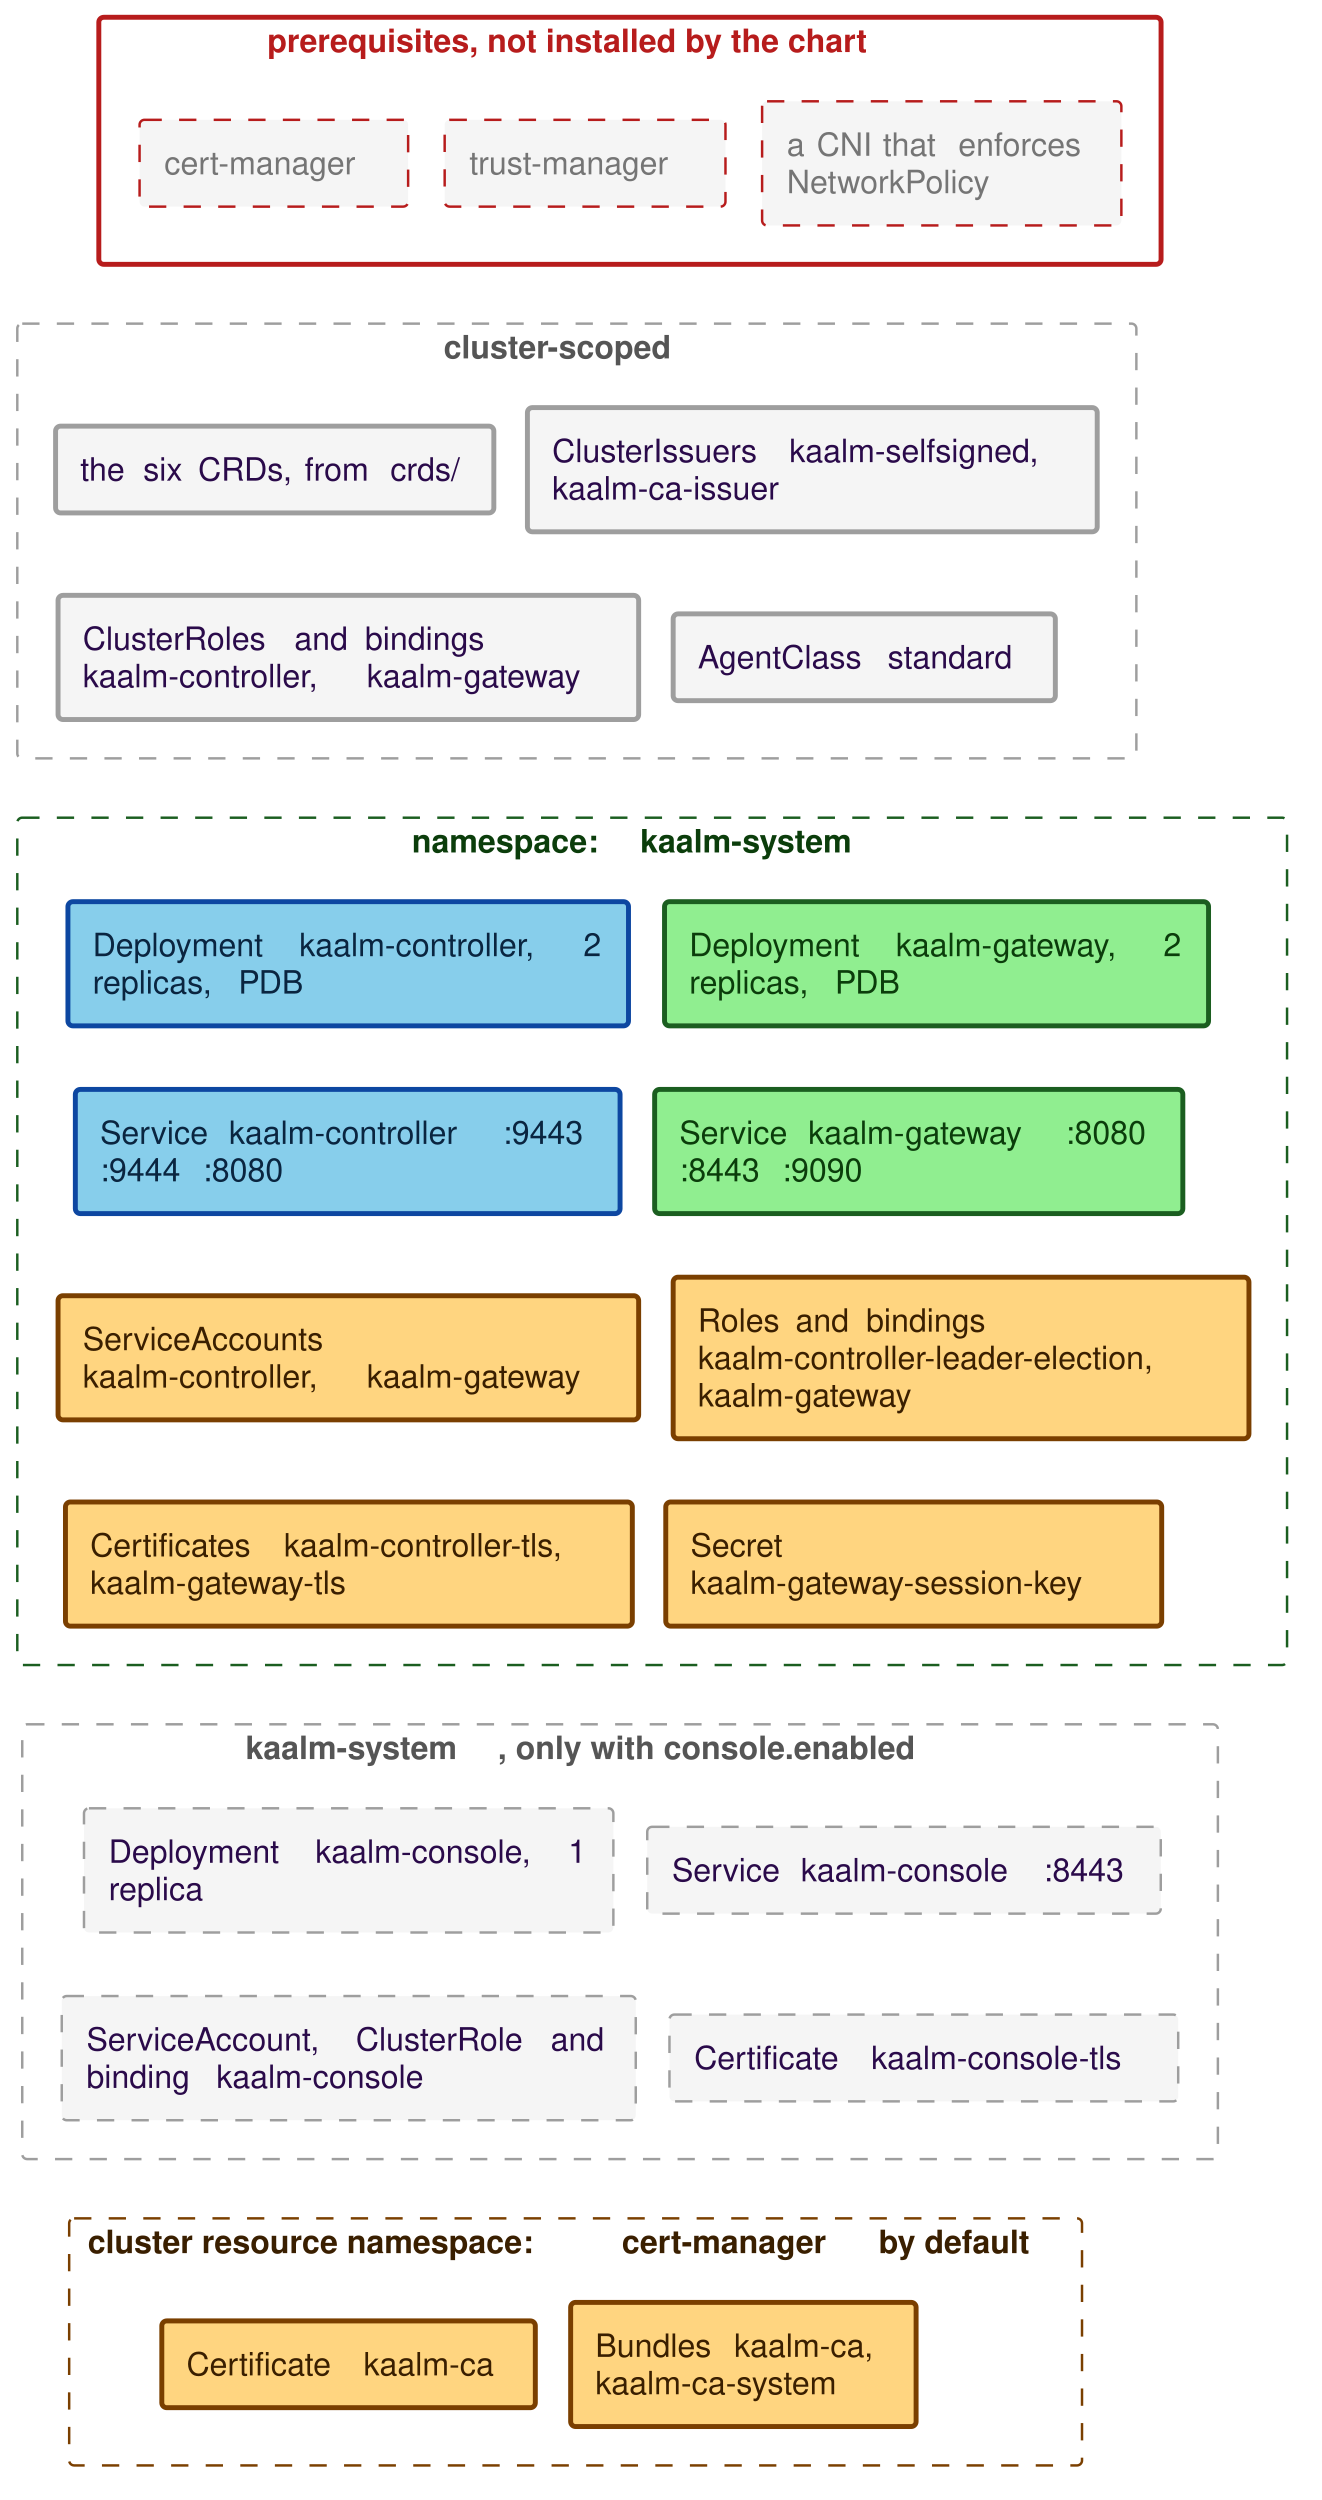
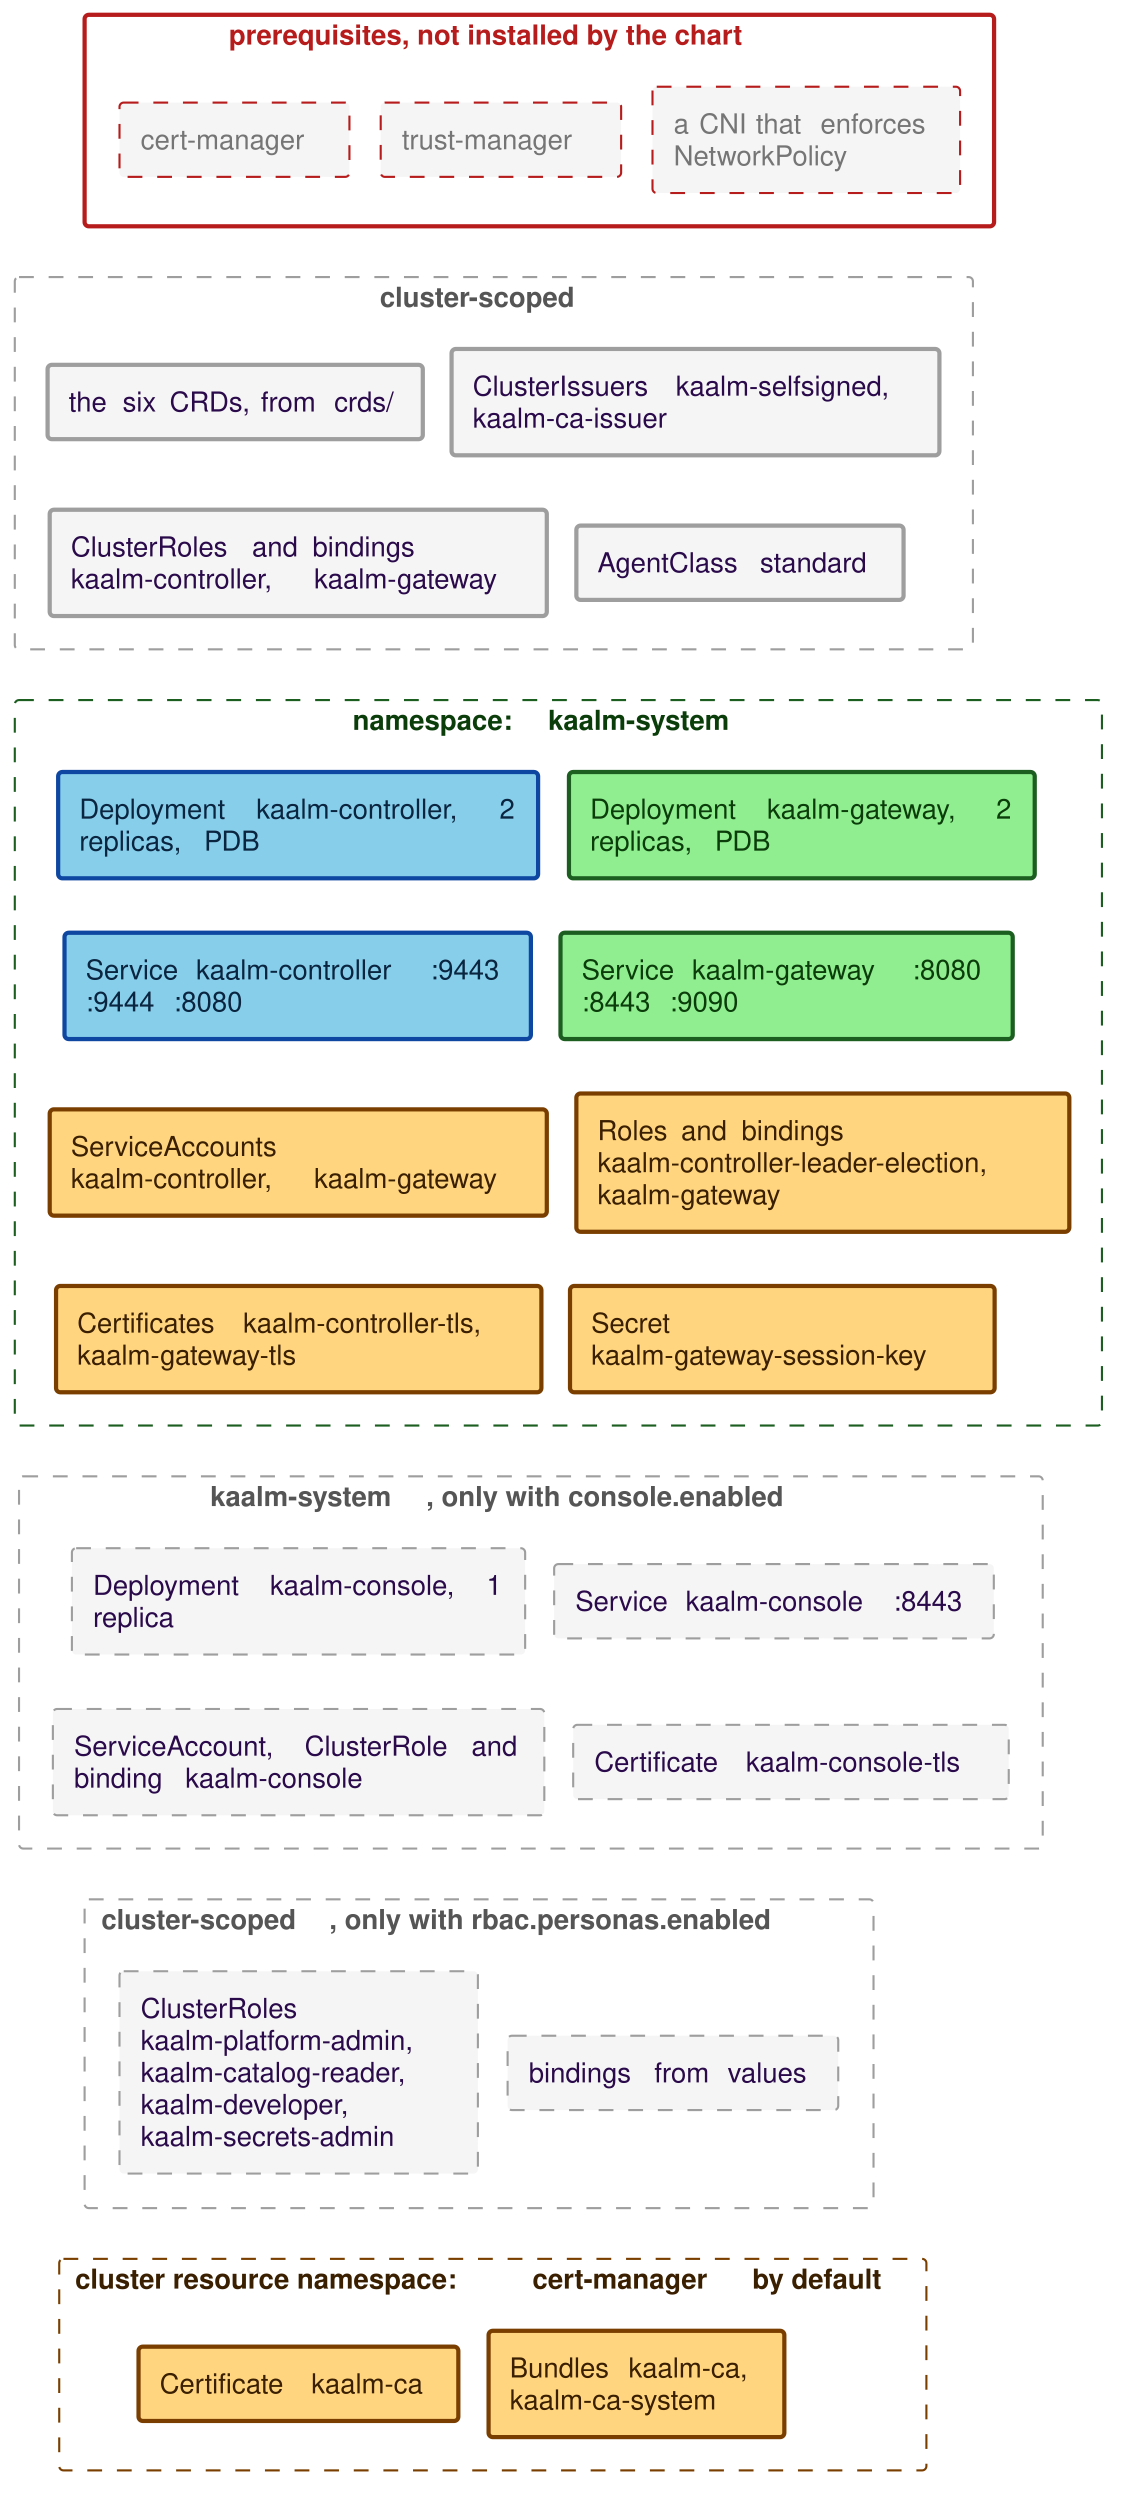
- <svg xmlns="http://www.w3.org/2000/svg" contentStyleType="text/css" data-diagram-type="DESCRIPTION" height="1012px" preserveAspectRatio="none" style="width:535px;height:1012px;" version="1.1" viewBox="0 0 535 1012" width="535px" zoomAndPan="magnify">
+ <svg xmlns="http://www.w3.org/2000/svg" contentStyleType="text/css" data-diagram-type="DESCRIPTION" height="1182px" preserveAspectRatio="none" style="width:535px;height:1182px;" version="1.1" viewBox="0 0 535 1182" width="535px" zoomAndPan="magnify">
  <defs />
  <g>
    <g class="cluster" data-qualified-name="prereq" data-source-line="9" id="ent0001">
      <rect fill="none" height="100" rx="2" ry="2" style="stroke:#B71C1C;stroke-width:2;" width="430" x="40" y="7" />
      <text fill="#B71C1C" font-family="Helvetica" font-size="13" font-weight="700" lengthAdjust="spacing" textLength="293.604" x="108.198" y="21.067">prerequisites, not installed by the chart</text>
    </g>
    <g class="cluster" data-qualified-name="band" data-source-line="14" id="ent0005">
      <rect fill="none" height="176" rx="2" ry="2" style="stroke:#9E9E9E;stroke-width:1;stroke-dasharray:7,7;" width="453" x="7" y="131" />
      <text fill="#555555" font-family="Helvetica" font-size="13" font-weight="700" lengthAdjust="spacing" textLength="107.796" x="179.602" y="145.067">cluster-scoped</text>
    </g>
    <g class="cluster" data-qualified-name="nssys" data-source-line="20" id="ent0010">
      <rect fill="none" height="343" rx="2" ry="2" style="stroke:#1B5E20;stroke-width:1;stroke-dasharray:7,7;" width="514" x="7" y="331" />
      <text fill="#0B3D0B" font-family="Helvetica" font-size="13" font-weight="700" lengthAdjust="spacing" textLength="87.928" x="166.716" y="345.067">namespace:</text>
      <text fill="#0B3D0B" font-family="Helvetica" font-size="13" font-weight="700" lengthAdjust="spacing" textLength="102.115" x="259.169" y="345.067">kaalm-system</text>
    </g>
    <g class="cluster" data-qualified-name="nscon" data-source-line="30" id="ent0019">
      <rect fill="none" height="176" rx="2" ry="2" style="stroke:#9E9E9E;stroke-width:1;stroke-dasharray:7,7;" width="484" x="9" y="698" />
      <text fill="#555555" font-family="Helvetica" font-size="13" font-weight="700" lengthAdjust="spacing" textLength="102.115" x="99.408" y="712.067">kaalm-system</text>
      <text fill="#555555" font-family="Helvetica" font-size="13" font-weight="700" lengthAdjust="spacing" textLength="201.068" x="201.523" y="712.067">, only with console.enabled</text>
    </g>
-     <g class="cluster" data-qualified-name="nscm" data-source-line="36" id="ent0024">
-       <rect fill="none" height="100" rx="2" ry="2" style="stroke:#7A3F00;stroke-width:1;stroke-dasharray:7,7;" width="410" x="28" y="898" />
-       <text fill="#3A1F00" font-family="Helvetica" font-size="13" font-weight="700" lengthAdjust="spacing" textLength="211.663" x="35.54" y="912.067">cluster resource namespace:</text>
-       <text fill="#3A1F00" font-family="Helvetica" font-size="13" font-weight="700" lengthAdjust="spacing" textLength="99.423" x="251.729" y="912.067">cert-manager</text>
-       <text fill="#3A1F00" font-family="Helvetica" font-size="13" font-weight="700" lengthAdjust="spacing" textLength="74.782" x="355.678" y="912.067">by default</text>
+     <g class="cluster" data-qualified-name="nsper" data-source-line="36" id="ent0024">
+       <rect fill="none" height="146" rx="2" ry="2" style="stroke:#9E9E9E;stroke-width:1;stroke-dasharray:7,7;" width="373" x="40" y="898" />
+       <text fill="#555555" font-family="Helvetica" font-size="13" font-weight="700" lengthAdjust="spacing" textLength="107.796" x="47.934" y="912.067">cluster-scoped</text>
+       <text fill="#555555" font-family="Helvetica" font-size="13" font-weight="700" lengthAdjust="spacing" textLength="249.336" x="155.73" y="912.067">, only with rbac.personas.enabled</text>
+     </g>
+     <g class="cluster" data-qualified-name="nscm" data-source-line="40" id="ent0027">
+       <rect fill="none" height="100" rx="2" ry="2" style="stroke:#7A3F00;stroke-width:1;stroke-dasharray:7,7;" width="410" x="28" y="1068" />
+       <text fill="#3A1F00" font-family="Helvetica" font-size="13" font-weight="700" lengthAdjust="spacing" textLength="211.663" x="35.54" y="1082.067">cluster resource namespace:</text>
+       <text fill="#3A1F00" font-family="Helvetica" font-size="13" font-weight="700" lengthAdjust="spacing" textLength="99.423" x="251.729" y="1082.067">cert-manager</text>
+       <text fill="#3A1F00" font-family="Helvetica" font-size="13" font-weight="700" lengthAdjust="spacing" textLength="74.782" x="355.678" y="1082.067">by default</text>
    </g>
    <g class="entity" data-qualified-name="prereq.pcm" data-source-line="10" id="ent0002">
      <rect fill="#F5F5F5" height="35.133" rx="2" ry="2" style="stroke:#B71C1C;stroke-width:1;stroke-dasharray:7,7;" width="108.709" x="56.5" y="48.5" />
      <text fill="#757575" font-family="Helvetica" font-size="13" lengthAdjust="spacing" textLength="88.709" x="66.5" y="70.567">cert-manager</text>
    </g>
    <g class="entity" data-qualified-name="prereq.ptm" data-source-line="11" id="ent0003">
      <rect fill="#F5F5F5" height="35.133" rx="2" ry="2" style="stroke:#B71C1C;stroke-width:1;stroke-dasharray:7,7;" width="113.672" x="180" y="48.5" />
      <text fill="#757575" font-family="Helvetica" font-size="13" lengthAdjust="spacing" textLength="93.672" x="190" y="70.567">trust-manager</text>
    </g>
    <g class="entity" data-qualified-name="prereq.pcni" data-source-line="12" id="ent0004">
      <rect fill="#F5F5F5" height="50.266" rx="2" ry="2" style="stroke:#B71C1C;stroke-width:1;stroke-dasharray:7,7;" width="145.43" x="308.5" y="41" />
      <text fill="#757575" font-family="Helvetica" font-size="13" lengthAdjust="spacing" textLength="7.966" x="318.5" y="63.067">a</text>
      <text fill="#757575" font-family="Helvetica" font-size="13" lengthAdjust="spacing" textLength="4.132" x="326.466" y="63.067"> </text>
      <text fill="#757575" font-family="Helvetica" font-size="13" lengthAdjust="spacing" textLength="22.636" x="330.599" y="63.067">CNI</text>
      <text fill="#757575" font-family="Helvetica" font-size="13" lengthAdjust="spacing" textLength="4.132" x="353.234" y="63.067"> </text>
      <text fill="#757575" font-family="Helvetica" font-size="13" lengthAdjust="spacing" textLength="26.4" x="357.367" y="63.067">that</text>
      <text fill="#757575" font-family="Helvetica" font-size="13" lengthAdjust="spacing" textLength="4.132" x="383.767" y="63.067"> </text>
      <text fill="#757575" font-family="Helvetica" font-size="13" lengthAdjust="spacing" textLength="56.031" x="387.899" y="63.067">enforces</text>
      <text fill="#757575" font-family="Helvetica" font-size="13" lengthAdjust="spacing" textLength="92.136" x="318.5" y="78.2">NetworkPolicy</text>
    </g>
    <g class="entity" data-qualified-name="band.crds" data-source-line="15" id="ent0006">
      <rect fill="#F5F5F5" height="35.133" rx="2" ry="2" style="stroke:#9E9E9E;stroke-width:2;" width="177.403" x="22.5" y="172.5" />
      <text fill="#2A0A4A" font-family="Helvetica" font-size="13" lengthAdjust="spacing" textLength="21.334" x="32.5" y="194.567">the</text>
      <text fill="#2A0A4A" font-family="Helvetica" font-size="13" lengthAdjust="spacing" textLength="4.132" x="53.834" y="194.567"> </text>
      <text fill="#2A0A4A" font-family="Helvetica" font-size="13" lengthAdjust="spacing" textLength="18.078" x="57.967" y="194.567">six</text>
      <text fill="#2A0A4A" font-family="Helvetica" font-size="13" lengthAdjust="spacing" textLength="4.132" x="76.045" y="194.567"> </text>
      <text fill="#2A0A4A" font-family="Helvetica" font-size="13" lengthAdjust="spacing" textLength="39.025" x="80.177" y="194.567">CRDs,</text>
      <text fill="#2A0A4A" font-family="Helvetica" font-size="13" lengthAdjust="spacing" textLength="4.132" x="119.203" y="194.567"> </text>
      <text fill="#2A0A4A" font-family="Helvetica" font-size="13" lengthAdjust="spacing" textLength="30.539" x="123.335" y="194.567">from</text>
      <text fill="#2A0A4A" font-family="Helvetica" font-size="13" lengthAdjust="spacing" textLength="4.132" x="153.874" y="194.567"> </text>
      <text fill="#2A0A4A" font-family="Helvetica" font-size="13" lengthAdjust="spacing" textLength="31.897" x="158.006" y="194.567">crds/</text>
    </g>
    <g class="entity" data-qualified-name="band.issuers" data-source-line="16" id="ent0007">
      <rect fill="#F5F5F5" height="50.266" rx="2" ry="2" style="stroke:#9E9E9E;stroke-width:2;" width="230.653" x="213.5" y="165" />
      <text fill="#2A0A4A" font-family="Helvetica" font-size="13" lengthAdjust="spacing" textLength="91.876" x="223.5" y="187.067">ClusterIssuers</text>
      <text fill="#2A0A4A" font-family="Helvetica" font-size="13" lengthAdjust="spacing" textLength="4.132" x="315.376" y="187.067"> </text>
      <text fill="#2A0A4A" font-family="Helvetica" font-size="13" lengthAdjust="spacing" textLength="114.645" x="319.508" y="187.067">kaalm-selfsigned,</text>
      <text fill="#2A0A4A" font-family="Helvetica" font-size="13" lengthAdjust="spacing" textLength="102.972" x="223.5" y="202.2">kaalm-ca-issuer</text>
    </g>
    <g class="entity" data-qualified-name="band.clusterroles" data-source-line="17" id="ent0008">
      <rect fill="#F5F5F5" height="50.266" rx="2" ry="2" style="stroke:#9E9E9E;stroke-width:2;" width="235.027" x="23.5" y="241" />
      <text fill="#2A0A4A" font-family="Helvetica" font-size="13" lengthAdjust="spacing" textLength="81.51" x="33.5" y="263.067">ClusterRoles</text>
      <text fill="#2A0A4A" font-family="Helvetica" font-size="13" lengthAdjust="spacing" textLength="4.132" x="115.01" y="263.067"> </text>
      <text fill="#2A0A4A" font-family="Helvetica" font-size="13" lengthAdjust="spacing" textLength="24.457" x="119.143" y="263.067">and</text>
      <text fill="#2A0A4A" font-family="Helvetica" font-size="13" lengthAdjust="spacing" textLength="4.132" x="143.6" y="263.067"> </text>
      <text fill="#2A0A4A" font-family="Helvetica" font-size="13" lengthAdjust="spacing" textLength="55.231" x="147.732" y="263.067">bindings</text>
      <text fill="#2A0A4A" font-family="Helvetica" font-size="13" lengthAdjust="spacing" textLength="110.862" x="33.5" y="278.2">kaalm-controller,</text>
      <text fill="#2A0A4A" font-family="Helvetica" font-size="13" lengthAdjust="spacing" textLength="4.132" x="144.362" y="278.2"> </text>
      <text fill="#2A0A4A" font-family="Helvetica" font-size="13" lengthAdjust="spacing" textLength="100.033" x="148.494" y="278.2">kaalm-gateway</text>
    </g>
    <g class="entity" data-qualified-name="band.sample" data-source-line="18" id="ent0009">
      <rect fill="#F5F5F5" height="35.133" rx="2" ry="2" style="stroke:#9E9E9E;stroke-width:2;" width="154.704" x="272.5" y="248.5" />
      <text fill="#2A0A4A" font-family="Helvetica" font-size="13" lengthAdjust="spacing" textLength="72.681" x="282.5" y="270.567">AgentClass</text>
      <text fill="#2A0A4A" font-family="Helvetica" font-size="13" lengthAdjust="spacing" textLength="4.132" x="355.181" y="270.567"> </text>
      <text fill="#2A0A4A" font-family="Helvetica" font-size="13" lengthAdjust="spacing" textLength="57.891" x="359.313" y="270.567">standard</text>
    </g>
    <g class="entity" data-qualified-name="nssys.dctrl" data-source-line="21" id="ent0011">
      <rect fill="#87CEEB" height="50.266" rx="2" ry="2" style="stroke:#0D47A1;stroke-width:2;" width="226.915" x="27.5" y="365" />
      <text fill="#0A2540" font-family="Helvetica" font-size="13" lengthAdjust="spacing" textLength="79.517" x="37.5" y="387.067">Deployment</text>
      <text fill="#0A2540" font-family="Helvetica" font-size="13" lengthAdjust="spacing" textLength="4.132" x="117.017" y="387.067"> </text>
      <text fill="#0A2540" font-family="Helvetica" font-size="13" lengthAdjust="spacing" textLength="110.862" x="121.149" y="387.067">kaalm-controller,</text>
      <text fill="#0A2540" font-family="Helvetica" font-size="13" lengthAdjust="spacing" textLength="4.132" x="232.011" y="387.067"> </text>
      <text fill="#0A2540" font-family="Helvetica" font-size="13" lengthAdjust="spacing" textLength="8.271" x="236.144" y="387.067">2</text>
      <text fill="#0A2540" font-family="Helvetica" font-size="13" lengthAdjust="spacing" textLength="54.837" x="37.5" y="402.2">replicas,</text>
      <text fill="#0A2540" font-family="Helvetica" font-size="13" lengthAdjust="spacing" textLength="4.132" x="92.337" y="402.2"> </text>
      <text fill="#0A2540" font-family="Helvetica" font-size="13" lengthAdjust="spacing" textLength="26.768" x="96.47" y="402.2">PDB</text>
    </g>
    <g class="entity" data-qualified-name="nssys.dgw" data-source-line="22" id="ent0012">
      <rect fill="#90EE90" height="50.266" rx="2" ry="2" style="stroke:#1B5E20;stroke-width:2;" width="220.218" x="269" y="365" />
      <text fill="#0B3D0B" font-family="Helvetica" font-size="13" lengthAdjust="spacing" textLength="79.517" x="279" y="387.067">Deployment</text>
      <text fill="#0B3D0B" font-family="Helvetica" font-size="13" lengthAdjust="spacing" textLength="4.132" x="358.517" y="387.067"> </text>
      <text fill="#0B3D0B" font-family="Helvetica" font-size="13" lengthAdjust="spacing" textLength="104.165" x="362.649" y="387.067">kaalm-gateway,</text>
      <text fill="#0B3D0B" font-family="Helvetica" font-size="13" lengthAdjust="spacing" textLength="4.132" x="466.815" y="387.067"> </text>
      <text fill="#0B3D0B" font-family="Helvetica" font-size="13" lengthAdjust="spacing" textLength="8.271" x="470.947" y="387.067">2</text>
      <text fill="#0B3D0B" font-family="Helvetica" font-size="13" lengthAdjust="spacing" textLength="54.837" x="279" y="402.2">replicas,</text>
      <text fill="#0B3D0B" font-family="Helvetica" font-size="13" lengthAdjust="spacing" textLength="4.132" x="333.837" y="402.2"> </text>
      <text fill="#0B3D0B" font-family="Helvetica" font-size="13" lengthAdjust="spacing" textLength="26.768" x="337.97" y="402.2">PDB</text>
    </g>
    <g class="entity" data-qualified-name="nssys.svcctrl" data-source-line="23" id="ent0013">
      <rect fill="#87CEEB" height="50.266" rx="2" ry="2" style="stroke:#0D47A1;stroke-width:2;" width="220.503" x="30.5" y="441" />
      <text fill="#0A2540" font-family="Helvetica" font-size="13" lengthAdjust="spacing" textLength="48.045" x="40.5" y="463.067">Service</text>
      <text fill="#0A2540" font-family="Helvetica" font-size="13" lengthAdjust="spacing" textLength="4.132" x="88.545" y="463.067"> </text>
      <text fill="#0A2540" font-family="Helvetica" font-size="13" lengthAdjust="spacing" textLength="106.73" x="92.678" y="463.067">kaalm-controller</text>
      <text fill="#0A2540" font-family="Helvetica" font-size="13" lengthAdjust="spacing" textLength="4.132" x="199.407" y="463.067"> </text>
      <text fill="#0A2540" font-family="Helvetica" font-size="13" lengthAdjust="spacing" textLength="37.464" x="203.54" y="463.067">:9443</text>
      <text fill="#0A2540" font-family="Helvetica" font-size="13" lengthAdjust="spacing" textLength="37.464" x="40.5" y="478.2">:9444</text>
      <text fill="#0A2540" font-family="Helvetica" font-size="13" lengthAdjust="spacing" textLength="4.132" x="77.964" y="478.2"> </text>
      <text fill="#0A2540" font-family="Helvetica" font-size="13" lengthAdjust="spacing" textLength="37.464" x="82.096" y="478.2">:8080</text>
    </g>
    <g class="entity" data-qualified-name="nssys.svcgw" data-source-line="24" id="ent0014">
      <rect fill="#90EE90" height="50.266" rx="2" ry="2" style="stroke:#1B5E20;stroke-width:2;" width="213.807" x="265" y="441" />
      <text fill="#0B3D0B" font-family="Helvetica" font-size="13" lengthAdjust="spacing" textLength="48.045" x="275" y="463.067">Service</text>
      <text fill="#0B3D0B" font-family="Helvetica" font-size="13" lengthAdjust="spacing" textLength="4.132" x="323.045" y="463.067"> </text>
      <text fill="#0B3D0B" font-family="Helvetica" font-size="13" lengthAdjust="spacing" textLength="100.033" x="327.178" y="463.067">kaalm-gateway</text>
      <text fill="#0B3D0B" font-family="Helvetica" font-size="13" lengthAdjust="spacing" textLength="4.132" x="427.21" y="463.067"> </text>
      <text fill="#0B3D0B" font-family="Helvetica" font-size="13" lengthAdjust="spacing" textLength="37.464" x="431.343" y="463.067">:8080</text>
      <text fill="#0B3D0B" font-family="Helvetica" font-size="13" lengthAdjust="spacing" textLength="37.464" x="275" y="478.2">:8443</text>
      <text fill="#0B3D0B" font-family="Helvetica" font-size="13" lengthAdjust="spacing" textLength="4.132" x="312.464" y="478.2"> </text>
      <text fill="#0B3D0B" font-family="Helvetica" font-size="13" lengthAdjust="spacing" textLength="37.464" x="316.596" y="478.2">:9090</text>
    </g>
    <g class="entity" data-qualified-name="nssys.sas" data-source-line="25" id="ent0015">
      <rect fill="#FFD580" height="50.266" rx="2" ry="2" style="stroke:#7A3F00;stroke-width:2;" width="235.027" x="23.5" y="524.5" />
      <text fill="#3A1F00" font-family="Helvetica" font-size="13" lengthAdjust="spacing" textLength="107.536" x="33.5" y="546.567">ServiceAccounts</text>
      <text fill="#3A1F00" font-family="Helvetica" font-size="13" lengthAdjust="spacing" textLength="110.862" x="33.5" y="561.7">kaalm-controller,</text>
      <text fill="#3A1F00" font-family="Helvetica" font-size="13" lengthAdjust="spacing" textLength="4.132" x="144.362" y="561.7"> </text>
      <text fill="#3A1F00" font-family="Helvetica" font-size="13" lengthAdjust="spacing" textLength="100.033" x="148.494" y="561.7">kaalm-gateway</text>
    </g>
    <g class="entity" data-qualified-name="nssys.roles" data-source-line="26" id="ent0016">
      <rect fill="#FFD580" height="65.398" rx="2" ry="2" style="stroke:#7A3F00;stroke-width:2;" width="233.072" x="272.5" y="517" />
      <text fill="#3A1F00" font-family="Helvetica" font-size="13" lengthAdjust="spacing" textLength="35.369" x="282.5" y="539.067">Roles</text>
      <text fill="#3A1F00" font-family="Helvetica" font-size="13" lengthAdjust="spacing" textLength="4.132" x="317.869" y="539.067"> </text>
      <text fill="#3A1F00" font-family="Helvetica" font-size="13" lengthAdjust="spacing" textLength="24.457" x="322.002" y="539.067">and</text>
      <text fill="#3A1F00" font-family="Helvetica" font-size="13" lengthAdjust="spacing" textLength="4.132" x="346.459" y="539.067"> </text>
      <text fill="#3A1F00" font-family="Helvetica" font-size="13" lengthAdjust="spacing" textLength="55.231" x="350.591" y="539.067">bindings</text>
      <text fill="#3A1F00" font-family="Helvetica" font-size="13" lengthAdjust="spacing" textLength="213.072" x="282.5" y="554.2">kaalm-controller-leader-election,</text>
      <text fill="#3A1F00" font-family="Helvetica" font-size="13" lengthAdjust="spacing" textLength="100.033" x="282.5" y="569.332">kaalm-gateway</text>
    </g>
    <g class="entity" data-qualified-name="nssys.leafcerts" data-source-line="27" id="ent0017">
      <rect fill="#FFD580" height="50.266" rx="2" ry="2" style="stroke:#7A3F00;stroke-width:2;" width="229.466" x="26.5" y="608" />
      <text fill="#3A1F00" font-family="Helvetica" font-size="13" lengthAdjust="spacing" textLength="74.299" x="36.5" y="630.067">Certificates</text>
      <text fill="#3A1F00" font-family="Helvetica" font-size="13" lengthAdjust="spacing" textLength="4.132" x="110.799" y="630.067"> </text>
      <text fill="#3A1F00" font-family="Helvetica" font-size="13" lengthAdjust="spacing" textLength="131.035" x="114.932" y="630.067">kaalm-controller-tls,</text>
      <text fill="#3A1F00" font-family="Helvetica" font-size="13" lengthAdjust="spacing" textLength="120.206" x="36.5" y="645.2">kaalm-gateway-tls</text>
    </g>
    <g class="entity" data-qualified-name="nssys.skey" data-source-line="28" id="ent0018">
      <rect fill="#FFD580" height="50.266" rx="2" ry="2" style="stroke:#7A3F00;stroke-width:2;" width="200.756" x="269.5" y="608" />
      <text fill="#3A1F00" font-family="Helvetica" font-size="13" lengthAdjust="spacing" textLength="41.837" x="279.5" y="630.067">Secret</text>
      <text fill="#3A1F00" font-family="Helvetica" font-size="13" lengthAdjust="spacing" textLength="180.756" x="279.5" y="645.2">kaalm-gateway-session-key</text>
    </g>
    <g class="entity" data-qualified-name="nscon.dcon" data-source-line="31" id="ent0020">
      <rect fill="#F5F5F5" height="50.266" rx="2" ry="2" style="stroke:#9E9E9E;stroke-width:1;stroke-dasharray:7,7;" width="214.289" x="34" y="732" />
      <text fill="#2A0A4A" font-family="Helvetica" font-size="13" lengthAdjust="spacing" textLength="79.517" x="44" y="754.067">Deployment</text>
      <text fill="#2A0A4A" font-family="Helvetica" font-size="13" lengthAdjust="spacing" textLength="4.132" x="123.517" y="754.067"> </text>
      <text fill="#2A0A4A" font-family="Helvetica" font-size="13" lengthAdjust="spacing" textLength="98.236" x="127.649" y="754.067">kaalm-console,</text>
      <text fill="#2A0A4A" font-family="Helvetica" font-size="13" lengthAdjust="spacing" textLength="4.132" x="225.886" y="754.067"> </text>
      <text fill="#2A0A4A" font-family="Helvetica" font-size="13" lengthAdjust="spacing" textLength="8.271" x="230.018" y="754.067">1</text>
      <text fill="#2A0A4A" font-family="Helvetica" font-size="13" lengthAdjust="spacing" textLength="43.932" x="44" y="769.2">replica</text>
    </g>
    <g class="entity" data-qualified-name="nscon.svccon" data-source-line="32" id="ent0021">
      <rect fill="#F5F5F5" height="35.133" rx="2" ry="2" style="stroke:#9E9E9E;stroke-width:1;stroke-dasharray:7,7;" width="207.878" x="262" y="739.5" />
      <text fill="#2A0A4A" font-family="Helvetica" font-size="13" lengthAdjust="spacing" textLength="48.045" x="272" y="761.567">Service</text>
      <text fill="#2A0A4A" font-family="Helvetica" font-size="13" lengthAdjust="spacing" textLength="4.132" x="320.045" y="761.567"> </text>
      <text fill="#2A0A4A" font-family="Helvetica" font-size="13" lengthAdjust="spacing" textLength="94.104" x="324.178" y="761.567">kaalm-console</text>
      <text fill="#2A0A4A" font-family="Helvetica" font-size="13" lengthAdjust="spacing" textLength="4.132" x="418.282" y="761.567"> </text>
      <text fill="#2A0A4A" font-family="Helvetica" font-size="13" lengthAdjust="spacing" textLength="37.464" x="422.414" y="761.567">:8443</text>
    </g>
    <g class="entity" data-qualified-name="nscon.rbcon" data-source-line="33" id="ent0022">
      <rect fill="#F5F5F5" height="50.266" rx="2" ry="2" style="stroke:#9E9E9E;stroke-width:1;stroke-dasharray:7,7;" width="232.355" x="25" y="808" />
      <text fill="#2A0A4A" font-family="Helvetica" font-size="13" lengthAdjust="spacing" textLength="104.895" x="35" y="830.067">ServiceAccount,</text>
      <text fill="#2A0A4A" font-family="Helvetica" font-size="13" lengthAdjust="spacing" textLength="4.132" x="139.895" y="830.067"> </text>
      <text fill="#2A0A4A" font-family="Helvetica" font-size="13" lengthAdjust="spacing" textLength="74.737" x="144.027" y="830.067">ClusterRole</text>
      <text fill="#2A0A4A" font-family="Helvetica" font-size="13" lengthAdjust="spacing" textLength="4.132" x="218.765" y="830.067"> </text>
      <text fill="#2A0A4A" font-family="Helvetica" font-size="13" lengthAdjust="spacing" textLength="24.457" x="222.897" y="830.067">and</text>
      <text fill="#2A0A4A" font-family="Helvetica" font-size="13" lengthAdjust="spacing" textLength="48.458" x="35" y="845.2">binding</text>
      <text fill="#2A0A4A" font-family="Helvetica" font-size="13" lengthAdjust="spacing" textLength="4.132" x="83.458" y="845.2"> </text>
      <text fill="#2A0A4A" font-family="Helvetica" font-size="13" lengthAdjust="spacing" textLength="94.104" x="87.59" y="845.2">kaalm-console</text>
    </g>
    <g class="entity" data-qualified-name="nscon.certcon" data-source-line="34" id="ent0023">
      <rect fill="#F5F5F5" height="35.133" rx="2" ry="2" style="stroke:#9E9E9E;stroke-width:1;stroke-dasharray:7,7;" width="205.935" x="271" y="815.5" />
      <text fill="#2A0A4A" font-family="Helvetica" font-size="13" lengthAdjust="spacing" textLength="67.526" x="281" y="837.567">Certificate</text>
      <text fill="#2A0A4A" font-family="Helvetica" font-size="13" lengthAdjust="spacing" textLength="4.132" x="348.526" y="837.567"> </text>
      <text fill="#2A0A4A" font-family="Helvetica" font-size="13" lengthAdjust="spacing" textLength="114.277" x="352.659" y="837.567">kaalm-console-tls</text>
    </g>
-     <g class="entity" data-qualified-name="nscm.cacert" data-source-line="37" id="ent0025">
-       <rect fill="#FFD580" height="35.133" rx="2" ry="2" style="stroke:#7A3F00;stroke-width:2;" width="151.2" x="65.5" y="939.5" />
-       <text fill="#3A1F00" font-family="Helvetica" font-size="13" lengthAdjust="spacing" textLength="67.526" x="75.5" y="961.567">Certificate</text>
-       <text fill="#3A1F00" font-family="Helvetica" font-size="13" lengthAdjust="spacing" textLength="4.132" x="143.026" y="961.567"> </text>
-       <text fill="#3A1F00" font-family="Helvetica" font-size="13" lengthAdjust="spacing" textLength="59.541" x="147.159" y="961.567">kaalm-ca</text>
-     </g>
-     <g class="entity" data-qualified-name="nscm.bundle" data-source-line="38" id="ent0026">
-       <rect fill="#FFD580" height="50.266" rx="2" ry="2" style="stroke:#7A3F00;stroke-width:2;" width="139.837" x="231" y="932" />
-       <text fill="#3A1F00" font-family="Helvetica" font-size="13" lengthAdjust="spacing" textLength="52.032" x="241" y="954.067">Bundles</text>
-       <text fill="#3A1F00" font-family="Helvetica" font-size="13" lengthAdjust="spacing" textLength="4.132" x="293.032" y="954.067"> </text>
-       <text fill="#3A1F00" font-family="Helvetica" font-size="13" lengthAdjust="spacing" textLength="63.673" x="297.164" y="954.067">kaalm-ca,</text>
-       <text fill="#3A1F00" font-family="Helvetica" font-size="13" lengthAdjust="spacing" textLength="111.23" x="241" y="969.2">kaalm-ca-system</text>
+     <g class="entity" data-qualified-name="nsper.perroles" data-source-line="37" id="ent0025">
+       <rect fill="#F5F5F5" height="95.664" rx="2" ry="2" style="stroke:#9E9E9E;stroke-width:1;stroke-dasharray:7,7;" width="169.449" x="56.5" y="932" />
+       <text fill="#2A0A4A" font-family="Helvetica" font-size="13" lengthAdjust="spacing" textLength="81.51" x="66.5" y="954.067">ClusterRoles</text>
+       <text fill="#2A0A4A" font-family="Helvetica" font-size="13" lengthAdjust="spacing" textLength="149.449" x="66.5" y="969.2">kaalm-platform-admin,</text>
+       <text fill="#2A0A4A" font-family="Helvetica" font-size="13" lengthAdjust="spacing" textLength="144.149" x="66.5" y="984.332">kaalm-catalog-reader,</text>
+       <text fill="#2A0A4A" font-family="Helvetica" font-size="13" lengthAdjust="spacing" textLength="113.661" x="66.5" y="999.465">kaalm-developer,</text>
+       <text fill="#2A0A4A" font-family="Helvetica" font-size="13" lengthAdjust="spacing" textLength="136.982" x="66.5" y="1014.598">kaalm-secrets-admin</text>
+     </g>
+     <g class="entity" data-qualified-name="nsper.perbind" data-source-line="38" id="ent0026">
+       <rect fill="#F5F5F5" height="35.133" rx="2" ry="2" style="stroke:#9E9E9E;stroke-width:1;stroke-dasharray:7,7;" width="156.316" x="240" y="962.5" />
+       <text fill="#2A0A4A" font-family="Helvetica" font-size="13" lengthAdjust="spacing" textLength="55.231" x="250" y="984.567">bindings</text>
+       <text fill="#2A0A4A" font-family="Helvetica" font-size="13" lengthAdjust="spacing" textLength="4.132" x="305.231" y="984.567"> </text>
+       <text fill="#2A0A4A" font-family="Helvetica" font-size="13" lengthAdjust="spacing" textLength="30.539" x="309.363" y="984.567">from</text>
+       <text fill="#2A0A4A" font-family="Helvetica" font-size="13" lengthAdjust="spacing" textLength="4.132" x="339.902" y="984.567"> </text>
+       <text fill="#2A0A4A" font-family="Helvetica" font-size="13" lengthAdjust="spacing" textLength="42.282" x="344.034" y="984.567">values</text>
+     </g>
+     <g class="entity" data-qualified-name="nscm.cacert" data-source-line="41" id="ent0028">
+       <rect fill="#FFD580" height="35.133" rx="2" ry="2" style="stroke:#7A3F00;stroke-width:2;" width="151.2" x="65.5" y="1109.5" />
+       <text fill="#3A1F00" font-family="Helvetica" font-size="13" lengthAdjust="spacing" textLength="67.526" x="75.5" y="1131.567">Certificate</text>
+       <text fill="#3A1F00" font-family="Helvetica" font-size="13" lengthAdjust="spacing" textLength="4.132" x="143.026" y="1131.567"> </text>
+       <text fill="#3A1F00" font-family="Helvetica" font-size="13" lengthAdjust="spacing" textLength="59.541" x="147.159" y="1131.567">kaalm-ca</text>
+     </g>
+     <g class="entity" data-qualified-name="nscm.bundle" data-source-line="42" id="ent0029">
+       <rect fill="#FFD580" height="50.266" rx="2" ry="2" style="stroke:#7A3F00;stroke-width:2;" width="139.837" x="231" y="1102" />
+       <text fill="#3A1F00" font-family="Helvetica" font-size="13" lengthAdjust="spacing" textLength="52.032" x="241" y="1124.067">Bundles</text>
+       <text fill="#3A1F00" font-family="Helvetica" font-size="13" lengthAdjust="spacing" textLength="4.132" x="293.032" y="1124.067"> </text>
+       <text fill="#3A1F00" font-family="Helvetica" font-size="13" lengthAdjust="spacing" textLength="63.673" x="297.164" y="1124.067">kaalm-ca,</text>
+       <text fill="#3A1F00" font-family="Helvetica" font-size="13" lengthAdjust="spacing" textLength="111.23" x="241" y="1139.2">kaalm-ca-system</text>
    </g>
  </g>
</svg>
